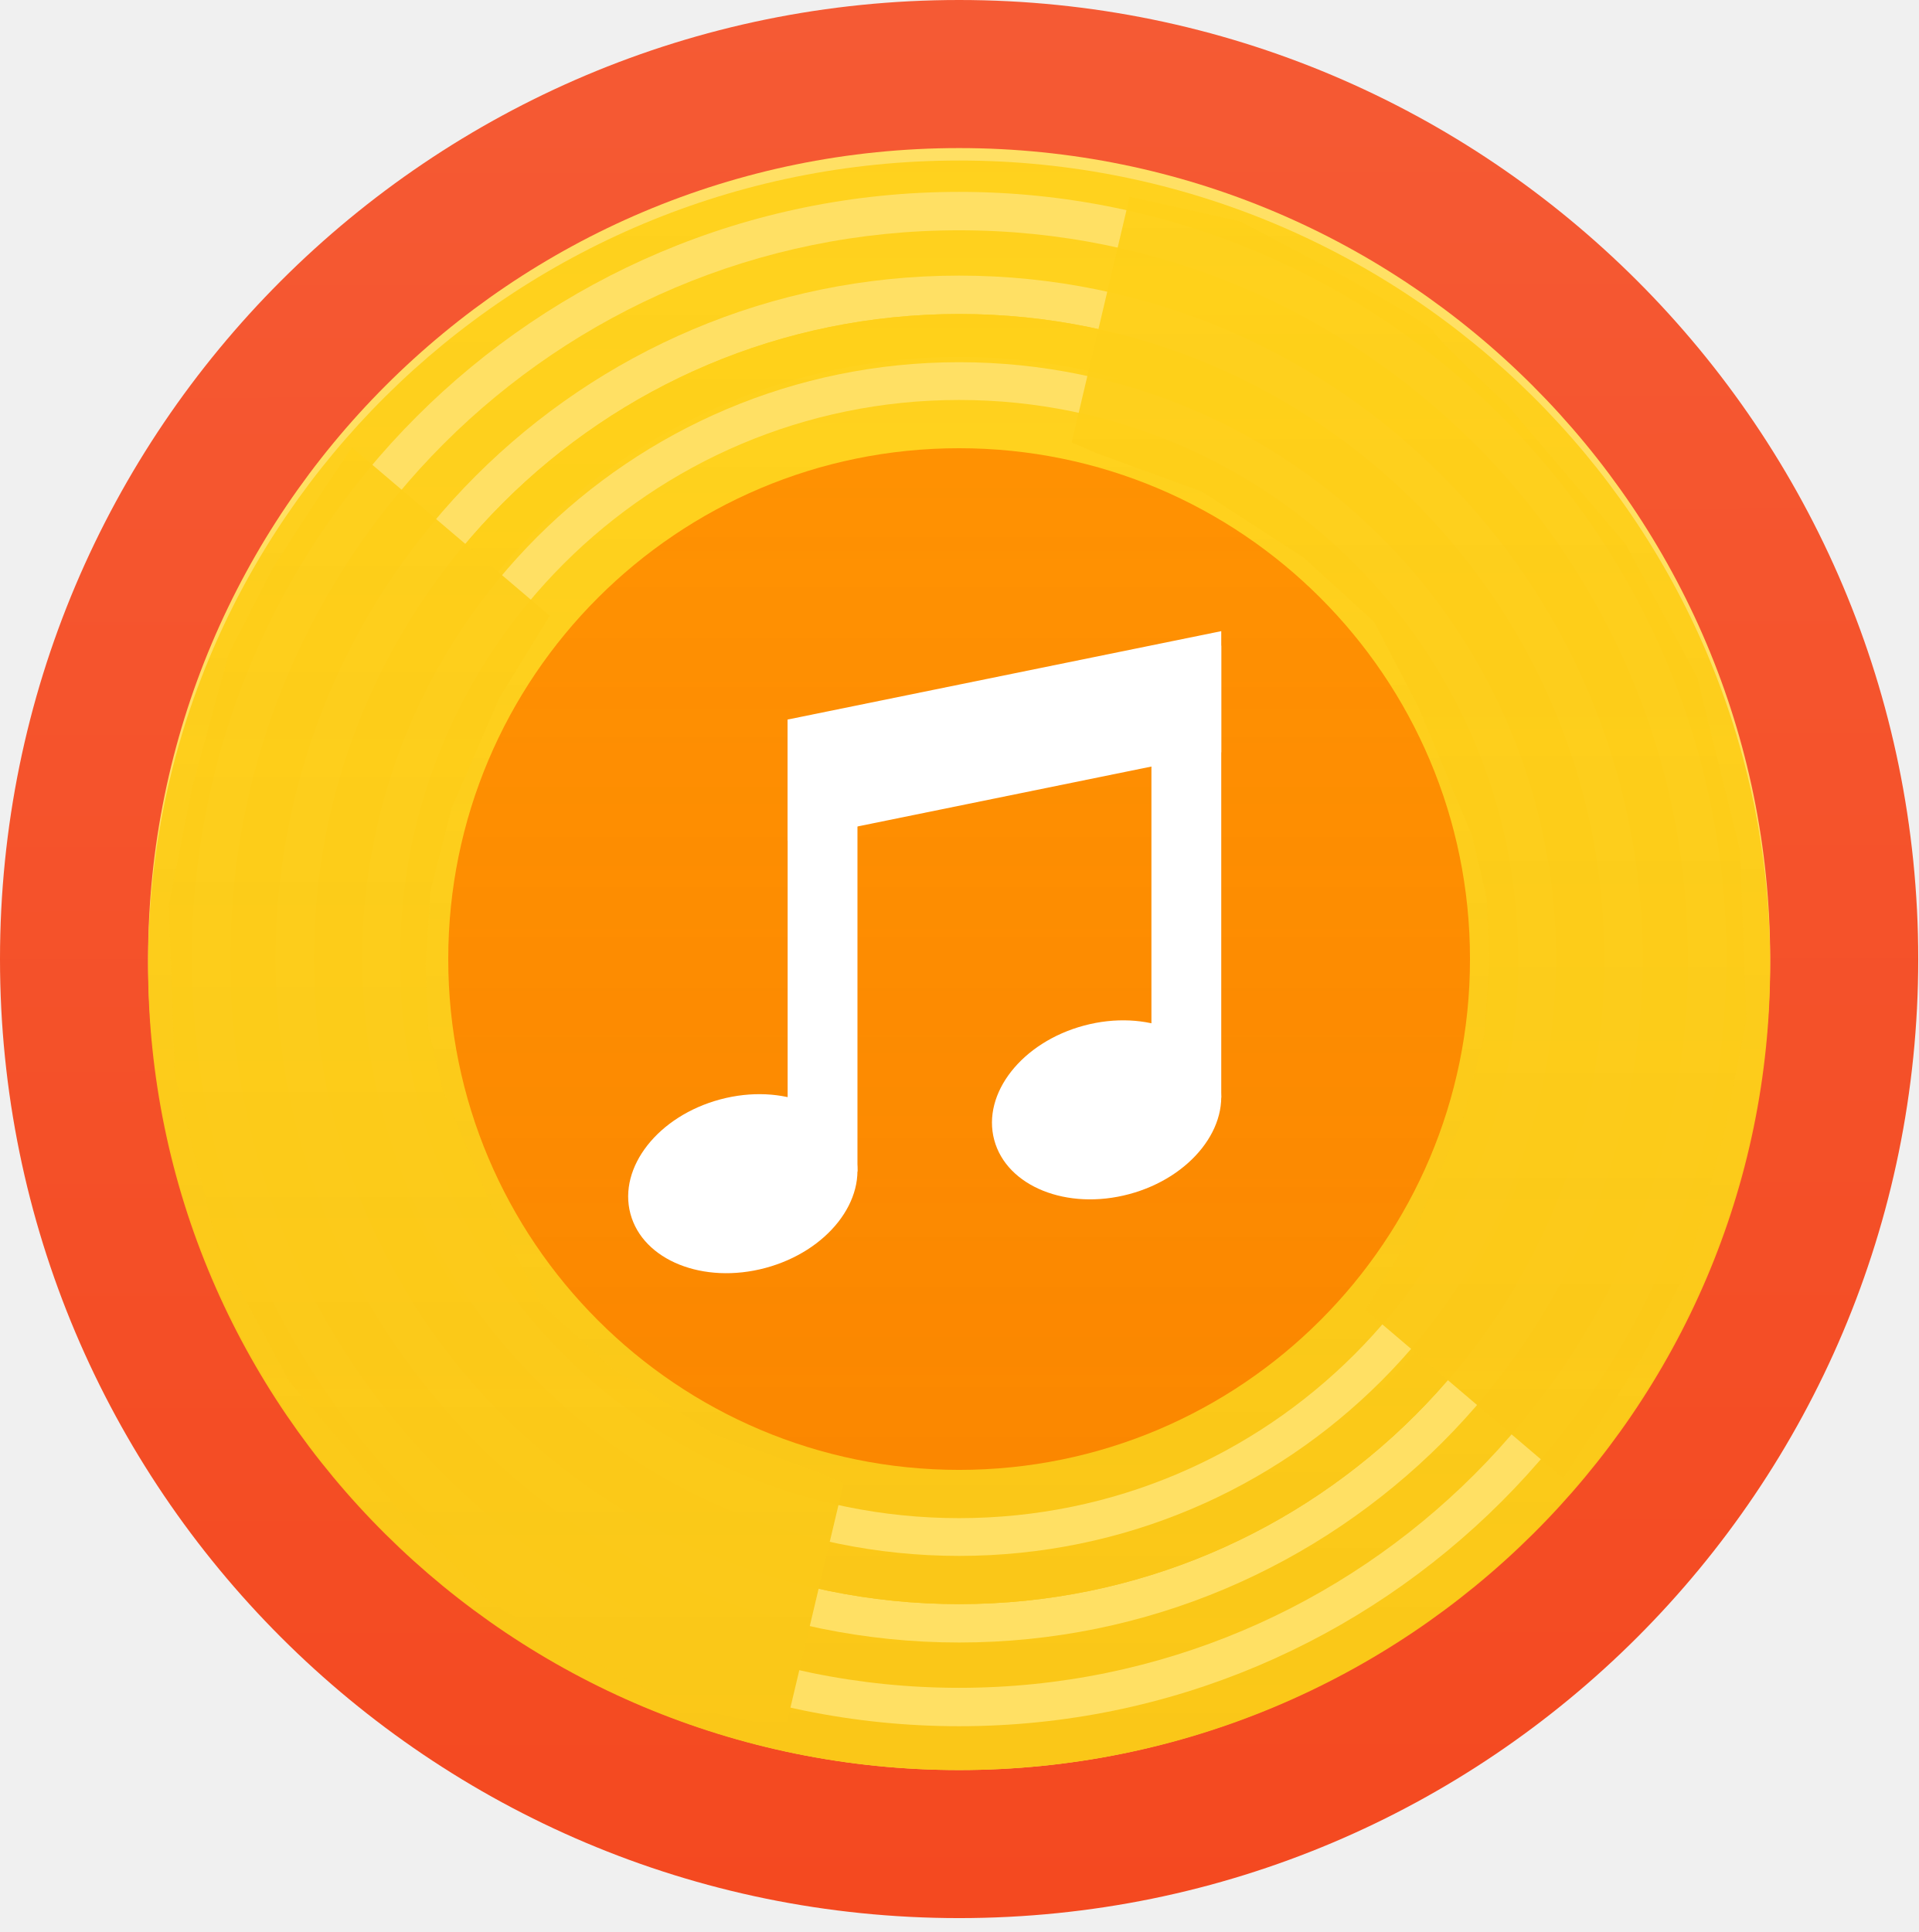
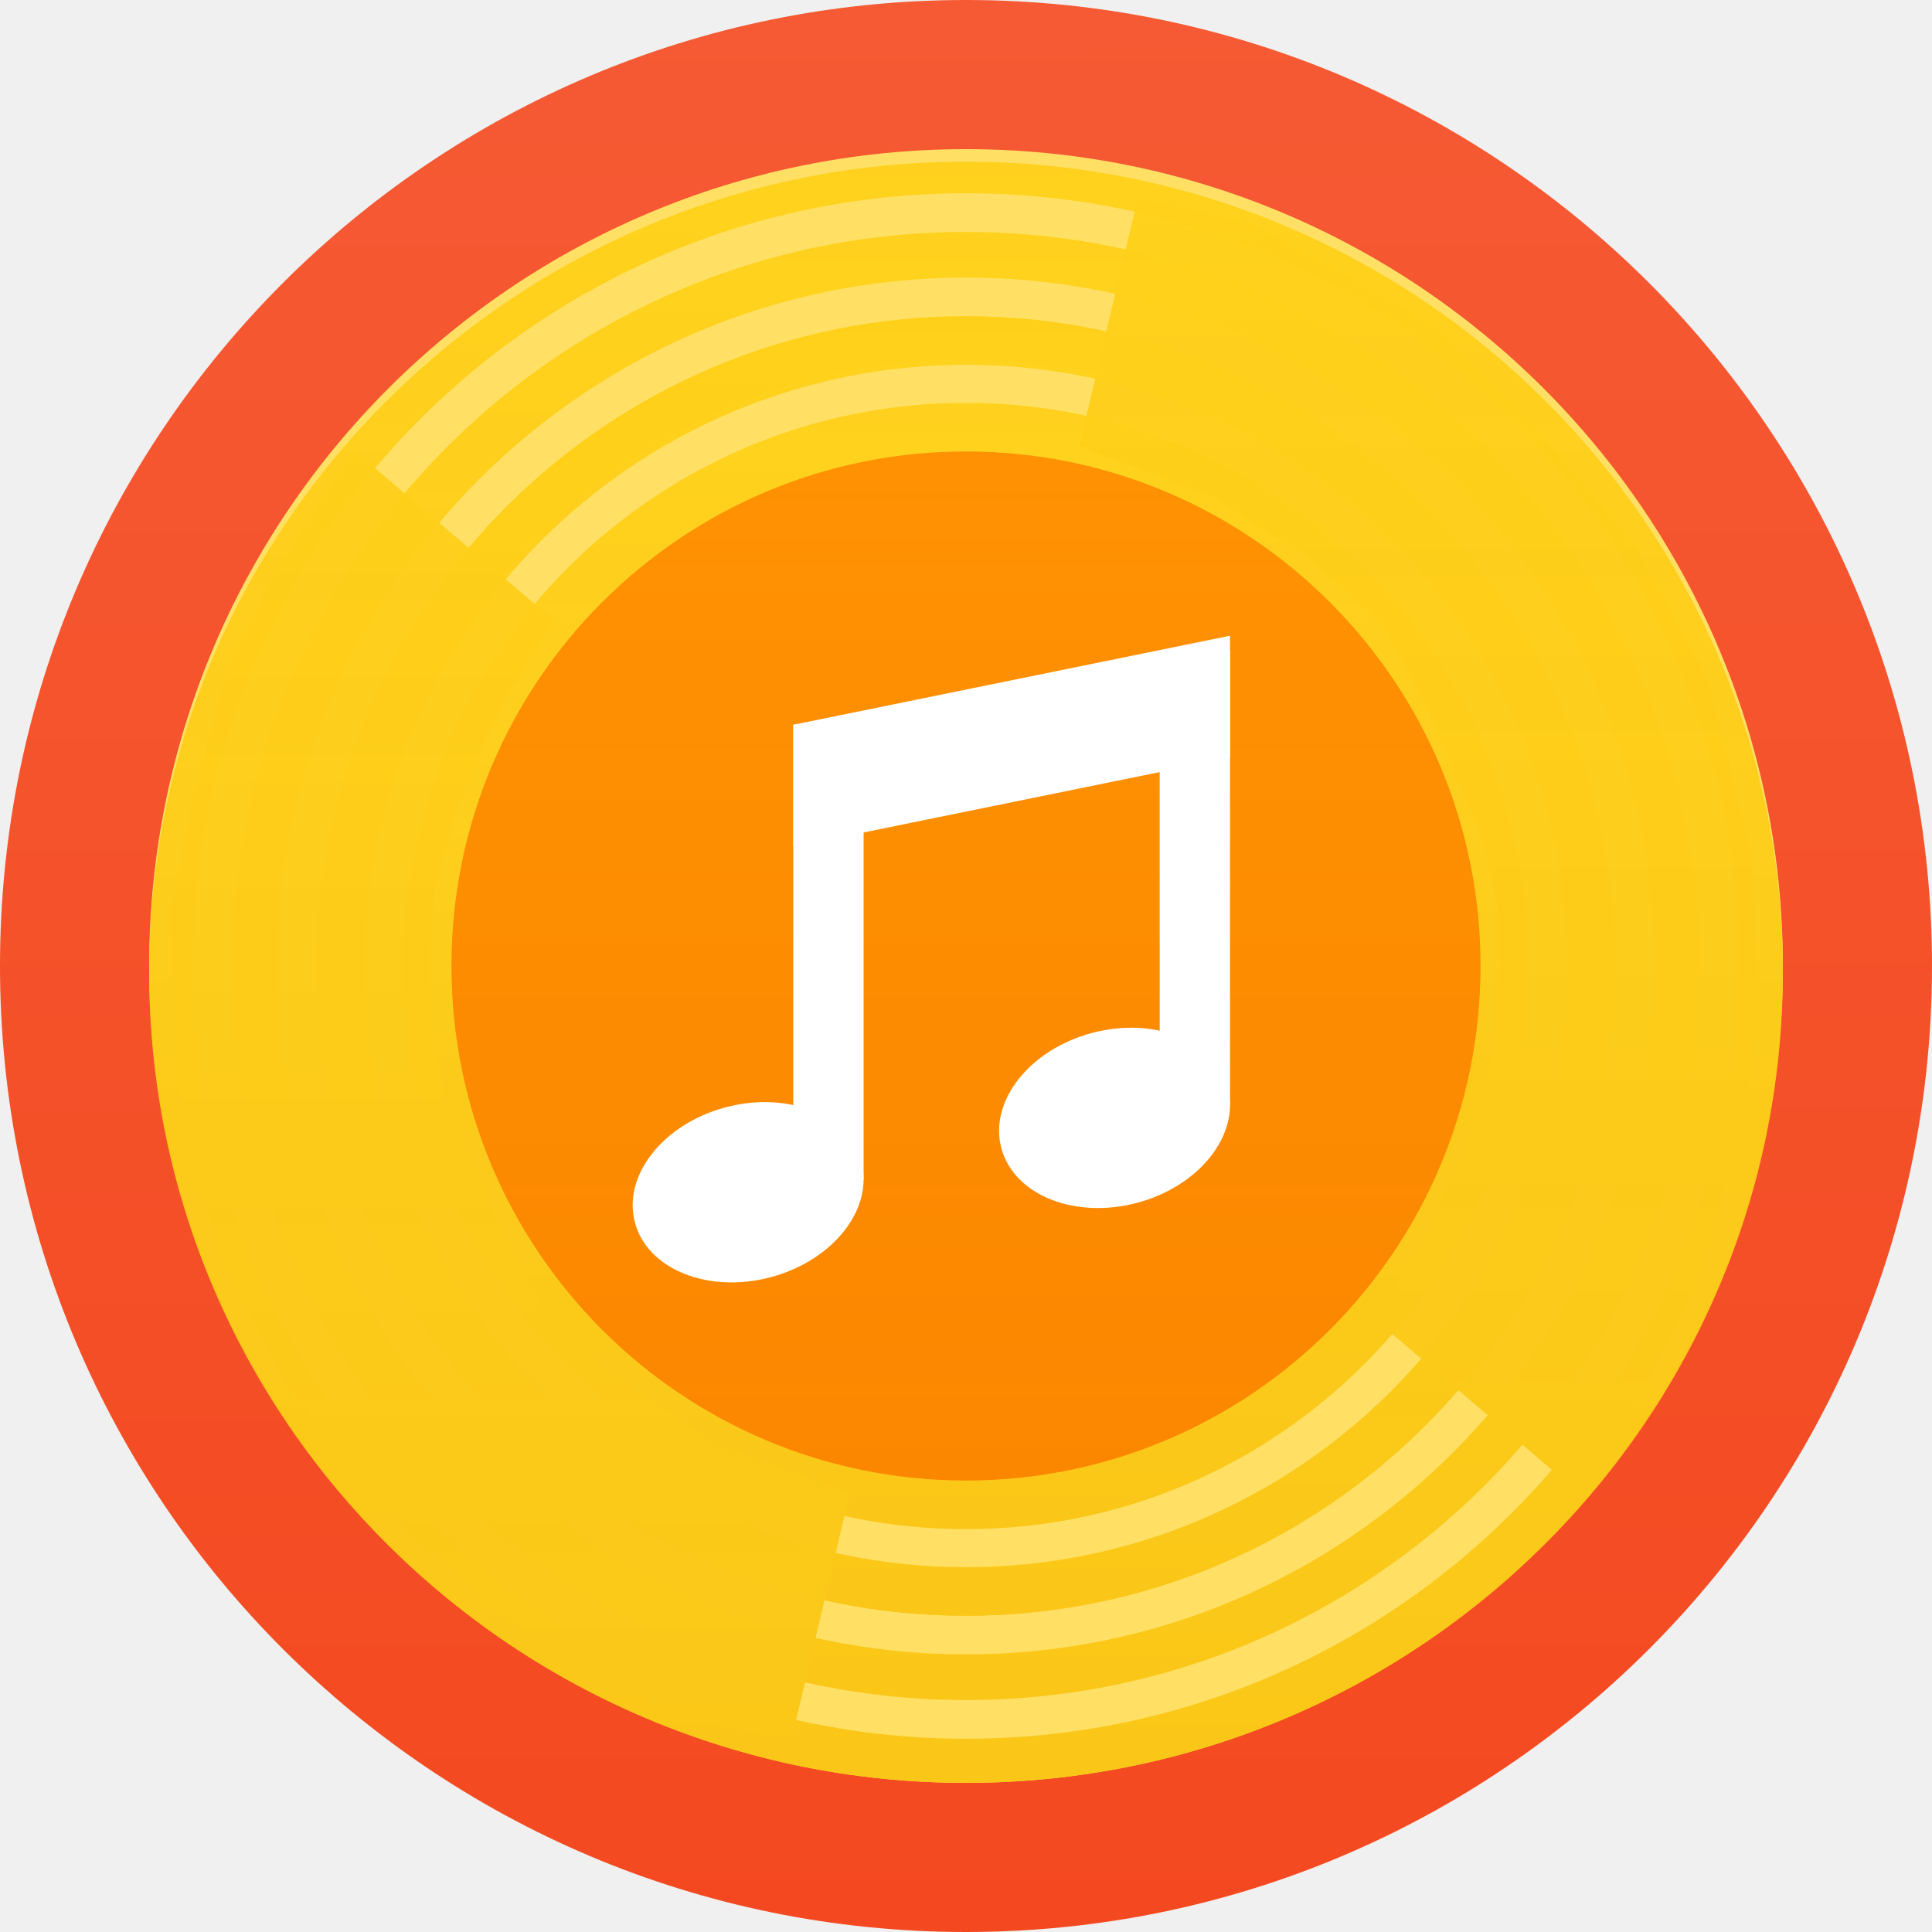
- <svg xmlns="http://www.w3.org/2000/svg" xmlns:xlink="http://www.w3.org/1999/xlink" id="svg3867" viewBox="0 0 418.14 421.17">
+ <svg xmlns="http://www.w3.org/2000/svg" xmlns:xlink="http://www.w3.org/1999/xlink" id="svg3867" viewBox="0 0 418.14 418.14">
  <defs>
    <style>.cls-1{fill:url(#Unbenannter_Verlauf);}.cls-2{fill:#ffe064;}.cls-3{fill:url(#Unbenannter_Verlauf_2);}.cls-4{fill:url(#Unbenannter_Verlauf_3);}.cls-5{fill:url(#Unbenannter_Verlauf_4);}.cls-6{fill:url(#Unbenannter_Verlauf_5);}.cls-7{fill:url(#Unbenannter_Verlauf_6);}.cls-8{fill:url(#Unbenannter_Verlauf_7);}.cls-9{fill:url(#Unbenannter_Verlauf_9);}.cls-10{fill:url(#Unbenannter_Verlauf_10);}.cls-11{fill:#fff;}.cls-12{fill:url(#Unbenannter_Verlauf_11);}.cls-13{fill:url(#Unbenannter_Verlauf_12);}</style>
    <linearGradient id="Unbenannter_Verlauf" x1="43.65" y1="429.84" x2="43.75" y2="282.8" gradientTransform="matrix(2.83, 0, 0, -2.83, 85.2, 1217.36)" gradientUnits="userSpaceOnUse">
      <stop offset="0" stop-color="#f55a34" />
      <stop offset="1" stop-color="#f44920" />
    </linearGradient>
    <linearGradient id="Unbenannter_Verlauf_2" x1="42.87" y1="457.59" x2="42.87" y2="332.48" gradientTransform="matrix(2.83, 0, 0, -2.81, 87.56, 1319)" gradientUnits="userSpaceOnUse">
      <stop offset="0" stop-color="#ffd119" stop-opacity="0.94" />
      <stop offset="1" stop-color="#fac718" />
    </linearGradient>
    <linearGradient id="Unbenannter_Verlauf_3" x1="42.87" y1="450.64" x2="42.87" y2="338.91" gradientTransform="matrix(2.83, 0, 0, -2.83, 87.56, 1327.59)" xlink:href="#Unbenannter_Verlauf_2" />
    <linearGradient id="Unbenannter_Verlauf_4" x1="46.63" y1="443.42" x2="46.63" y2="331.7" gradientTransform="matrix(2.55, 0, 0, -2.55, 90.11, 1197.34)" xlink:href="#Unbenannter_Verlauf_2" />
    <linearGradient id="Unbenannter_Verlauf_5" x1="50.81" y1="435.41" x2="50.81" y2="323.69" gradientTransform="matrix(2.3, 0, 0, -2.3, 92.41, 1080.11)" xlink:href="#Unbenannter_Verlauf_2" />
    <linearGradient id="Unbenannter_Verlauf_6" x1="42.87" y1="436.36" x2="42.87" y2="352.45" gradientTransform="matrix(2.83, 0, 0, -2.83, 87.56, 1327.59)" gradientUnits="userSpaceOnUse">
      <stop offset="0" stop-color="#ff8c00" stop-opacity="0.92" />
      <stop offset="1" stop-color="#fb8700" />
    </linearGradient>
    <linearGradient id="Unbenannter_Verlauf_7" x1="47.26" y1="442.21" x2="47.26" y2="330.49" gradientTransform="matrix(2.51, 0, 0, -2.51, 90.49, 1177.99)" xlink:href="#Unbenannter_Verlauf_2" />
    <linearGradient id="Unbenannter_Verlauf_9" x1="53.15" y1="430.93" x2="53.15" y2="319.21" gradientTransform="matrix(2.17, 0, 0, -2.17, 93.5, 1024.26)" xlink:href="#Unbenannter_Verlauf_2" />
    <linearGradient id="Unbenannter_Verlauf_10" x1="57.31" y1="422.95" x2="57.31" y2="311.22" gradientTransform="matrix(1.99, 0, 0, -1.99, 95.19, 938.09)" xlink:href="#Unbenannter_Verlauf_6" />
    <linearGradient id="Unbenannter_Verlauf_11" x1="8.03" y1="456.2" x2="8.03" y2="332.41" gradientTransform="matrix(2.83, 0, 0, -2.83, 87.56, 1327.59)" xlink:href="#Unbenannter_Verlauf_2" />
    <linearGradient id="Unbenannter_Verlauf_12" x1="-59.7" y1="461.87" x2="-59.7" y2="586.25" gradientTransform="matrix(-2.83, 0, 0, 2.83, 137.9, -1275.8)" xlink:href="#Unbenannter_Verlauf_2" />
  </defs>
  <g id="g3845">
    <circle id="circle3815" class="cls-1" cx="209.07" cy="209.07" r="209.07" />
    <circle id="circle3817" class="cls-2" cx="209.07" cy="209.07" r="176.79" />
    <ellipse id="ellipse3819" class="cls-3" cx="209.07" cy="210.43" rx="176.79" ry="175.44" />
    <circle id="circle3821" class="cls-2" cx="209.07" cy="209.07" r="167.24" />
    <circle id="circle3823" class="cls-4" cx="209.07" cy="209.07" r="158.87" />
    <circle id="circle3825" class="cls-5" cx="209.07" cy="209.07" r="142.99" />
    <circle id="circle3827" class="cls-6" cx="209.07" cy="209.07" r="128.69" />
    <circle id="circle3829" class="cls-7" cx="209.07" cy="209.07" r="119.28" />
    <circle id="circle3831" class="cls-2" cx="209.07" cy="209.07" r="148.99" />
    <circle id="circle3833" class="cls-8" cx="209.07" cy="209.07" r="140.62" />
    <circle id="circle3835" class="cls-2" cx="209.07" cy="209.07" r="131.25" />
    <circle id="circle3837" class="cls-8" cx="209.07" cy="209.07" r="140.62" />
    <circle id="circle3839" class="cls-2" cx="209.07" cy="209.07" r="130.11" />
    <circle id="circle3841" class="cls-9" cx="209.07" cy="209.07" r="121.88" />
    <circle id="circle3843" class="cls-10" cx="209.07" cy="209.07" r="111.36" />
  </g>
  <g id="g3859">
    <g id="g3857">
      <path id="path3847" class="cls-11" d="M171.69,156.86l94.52-19.27V164l-94.52,19.27Z" />
      <rect id="rect3849" class="cls-11" x="171.69" y="156.84" width="15.22" height="98.53" />
      <ellipse id="ellipse3851" class="cls-11" cx="161.92" cy="258.04" rx="25.36" ry="19.02" transform="translate(-61.27 50.7) rotate(-15)" />
      <rect id="rect3853" class="cls-11" x="250.99" y="140.75" width="15.22" height="98.53" />
      <ellipse id="ellipse3855" class="cls-11" cx="241.22" cy="241.94" rx="25.36" ry="19.02" transform="translate(-54.4 70.68) rotate(-15)" />
    </g>
  </g>
  <g id="g3865">
    <path id="path3861" class="cls-12" d="M76.7,97.53l43.13,36.7-11,17.94L98.4,176.28l-4.55,17.95L92.78,210.3,93.31,224l3.22,13.66,11.78,28.12L118,284.23l15.27,13.92,22.23,14.47,22.77,8.3,5.63,2.41L171.2,376.89l-24-5.34L127.33,361.1s-22.23-12.32-22.5-13.66-16.07-16.07-16.07-16.07L63,301.1,47.51,272.17,38.13,234.4l-1.34-37,5.09-25.71,8-29.2,9.64-18.75,8.3-12.86Z" />
    <path id="path3863" class="cls-13" d="M340.74,322.26l-43.12-36.7,11-17.94L319,243.51l4.56-17.95,1.07-16.07-.54-13.66-3.21-13.66L309.13,154l-9.64-18.48-15.27-13.93L262,107.17l-22.77-8.3-5.62-2.42L246.24,42.9l24.05,5.34,19.83,10.45S312.35,71,312.62,72.35s16.07,16.07,16.07,16.07l25.71,30.27,15.54,28.93,9.37,37.76,1.34,37-5.09,25.71-8,29.2L357.88,296l-8.3,12.86Z" />
  </g>
</svg>
